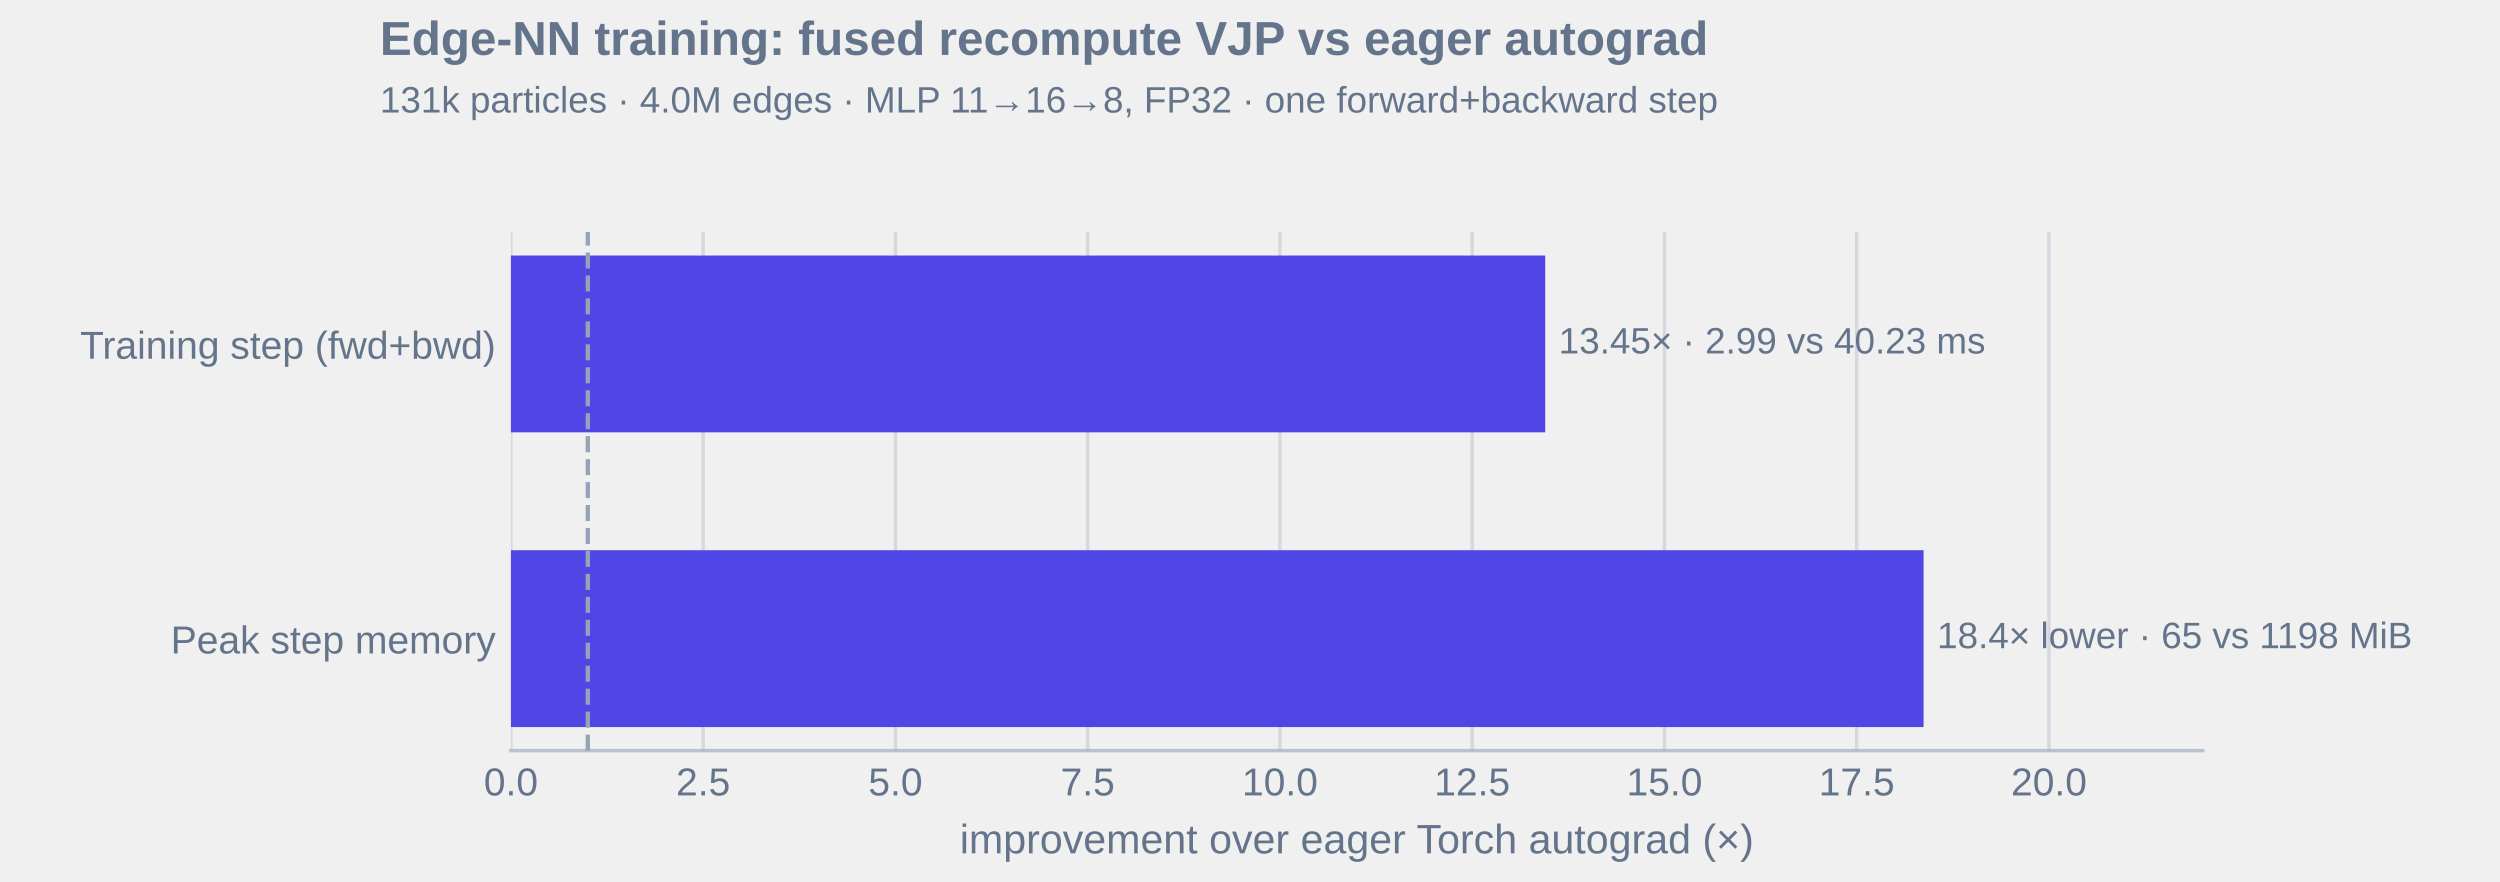
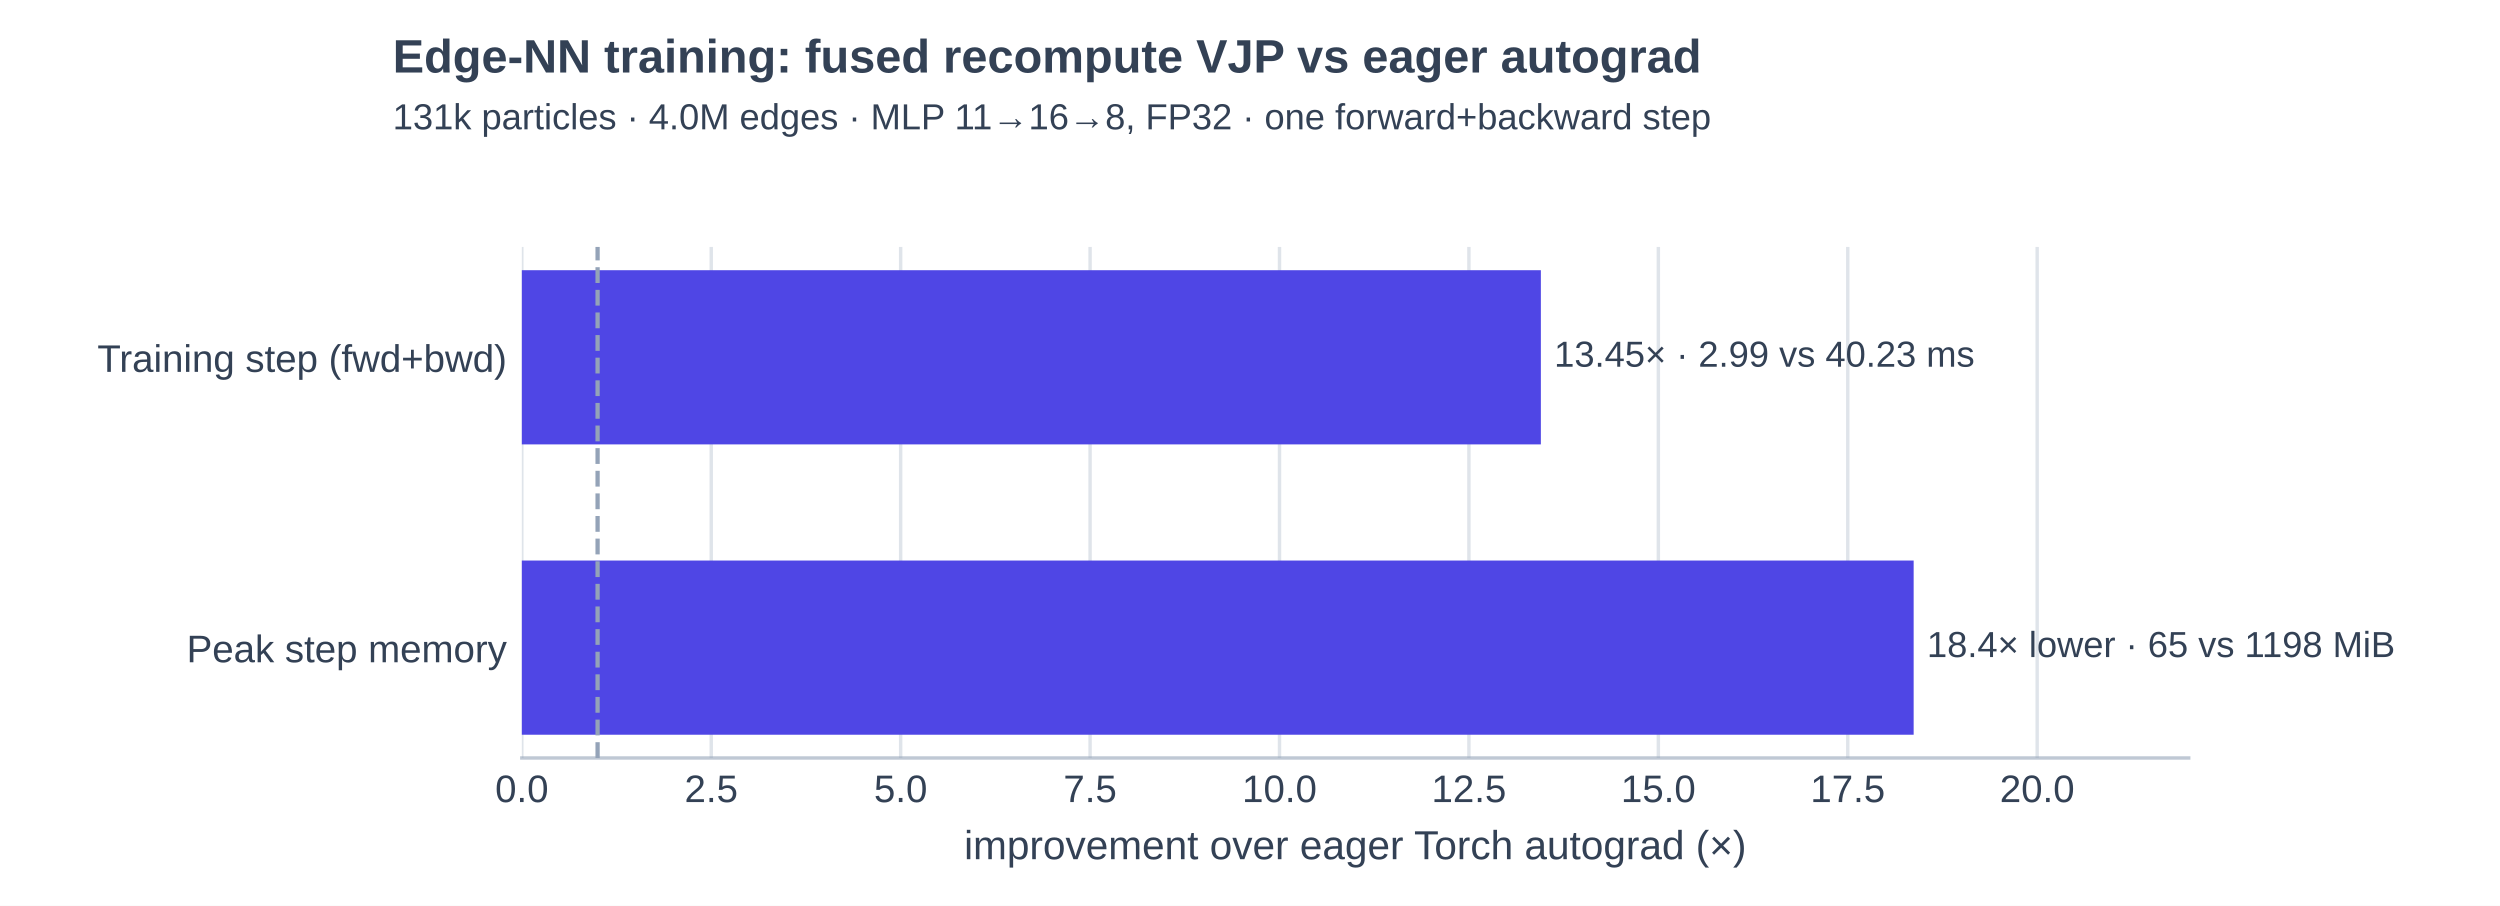
- <svg xmlns="http://www.w3.org/2000/svg" width="577.178pt" height="203.617pt" viewBox="0 0 577.178 203.617" version="1.1">
+ <svg xmlns="http://www.w3.org/2000/svg" width="585.818pt" height="212.257pt" viewBox="0 0 585.818 212.257" version="1.1">
  <defs>
    <style type="text/css">*{stroke-linejoin: round; stroke-linecap: butt}</style>
  </defs>
  <g id="figure_1">
    <g id="patch_1">
-       <path d="M -0 203.617  L 577.178 203.617  L 577.178 0  L -0 0  L -0 203.617  z " style="fill: none" />
+       <path d="M 0 212.257 L 585.818 212.257 L 585.818 0 L 0 0 z " style="fill: #ffffff" />
    </g>
    <g id="axes_1">
      <g id="patch_2">
-         <path d="M 117.956 173.296  L 508.556 173.296  L 508.556 53.545  L 117.956 53.545  L 117.956 173.296  z " style="fill: none" />
+         <path d="M 122.276 177.616 L 512.876 177.616 L 512.876 57.865 L 122.276 57.865 z " style="fill: #ffffff" />
      </g>
      <g id="matplotlib.axis_1">
        <g id="xtick_1">
          <g id="line2d_1">
-             <path d="M 117.956 173.296  L 117.956 53.545  " clip-path="url(#p7390ab56fa)" style="fill: none; stroke: #94a3b8; stroke-opacity: 0.3; stroke-width: 0.8; stroke-linecap: square" />
+             <path d="M 122.276 177.616 L 122.276 57.865 " clip-path="url(#pc69e489895)" style="fill: none; stroke: #94a3b8; stroke-opacity: 0.3; stroke-width: 0.8; stroke-linecap: square" />
          </g>
          <g id="line2d_2" />
          <g id="text_1">
-             <text style="font-size: 9px; font-family: 'Arial', 'Helvetica Neue', 'Helvetica', 'Liberation Sans', 'DejaVu Sans', sans-serif; text-anchor: middle; fill: #64748b" x="117.956" y="183.634" transform="rotate(-0 117.9561 183.6338)">0.0</text>
+             <text style="font-size: 9px; font-family: 'Arial', 'Helvetica Neue', 'Helvetica', 'Liberation Sans', 'DejaVu Sans', sans-serif; text-anchor: middle; fill: #334155" x="122.276" y="187.954" transform="rotate(-0 122.2761 187.9538)">0.0</text>
          </g>
        </g>
        <g id="xtick_2">
          <g id="line2d_3">
-             <path d="M 162.342 173.296  L 162.342 53.545  " clip-path="url(#p7390ab56fa)" style="fill: none; stroke: #94a3b8; stroke-opacity: 0.3; stroke-width: 0.8; stroke-linecap: square" />
+             <path d="M 166.662 177.616 L 166.662 57.865 " clip-path="url(#pc69e489895)" style="fill: none; stroke: #94a3b8; stroke-opacity: 0.3; stroke-width: 0.8; stroke-linecap: square" />
          </g>
          <g id="line2d_4" />
          <g id="text_2">
-             <text style="font-size: 9px; font-family: 'Arial', 'Helvetica Neue', 'Helvetica', 'Liberation Sans', 'DejaVu Sans', sans-serif; text-anchor: middle; fill: #64748b" x="162.342" y="183.634" transform="rotate(-0 162.3425 183.6338)">2.5</text>
+             <text style="font-size: 9px; font-family: 'Arial', 'Helvetica Neue', 'Helvetica', 'Liberation Sans', 'DejaVu Sans', sans-serif; text-anchor: middle; fill: #334155" x="166.662" y="187.954" transform="rotate(-0 166.6625 187.9538)">2.5</text>
          </g>
        </g>
        <g id="xtick_3">
          <g id="line2d_5">
-             <path d="M 206.729 173.296  L 206.729 53.545  " clip-path="url(#p7390ab56fa)" style="fill: none; stroke: #94a3b8; stroke-opacity: 0.3; stroke-width: 0.8; stroke-linecap: square" />
+             <path d="M 211.049 177.616 L 211.049 57.865 " clip-path="url(#pc69e489895)" style="fill: none; stroke: #94a3b8; stroke-opacity: 0.3; stroke-width: 0.8; stroke-linecap: square" />
          </g>
          <g id="line2d_6" />
          <g id="text_3">
-             <text style="font-size: 9px; font-family: 'Arial', 'Helvetica Neue', 'Helvetica', 'Liberation Sans', 'DejaVu Sans', sans-serif; text-anchor: middle; fill: #64748b" x="206.729" y="183.634" transform="rotate(-0 206.7288 183.6338)">5.0</text>
+             <text style="font-size: 9px; font-family: 'Arial', 'Helvetica Neue', 'Helvetica', 'Liberation Sans', 'DejaVu Sans', sans-serif; text-anchor: middle; fill: #334155" x="211.049" y="187.954" transform="rotate(-0 211.0488 187.9538)">5.0</text>
          </g>
        </g>
        <g id="xtick_4">
          <g id="line2d_7">
-             <path d="M 251.115 173.296  L 251.115 53.545  " clip-path="url(#p7390ab56fa)" style="fill: none; stroke: #94a3b8; stroke-opacity: 0.3; stroke-width: 0.8; stroke-linecap: square" />
+             <path d="M 255.435 177.616 L 255.435 57.865 " clip-path="url(#pc69e489895)" style="fill: none; stroke: #94a3b8; stroke-opacity: 0.3; stroke-width: 0.8; stroke-linecap: square" />
          </g>
          <g id="line2d_8" />
          <g id="text_4">
-             <text style="font-size: 9px; font-family: 'Arial', 'Helvetica Neue', 'Helvetica', 'Liberation Sans', 'DejaVu Sans', sans-serif; text-anchor: middle; fill: #64748b" x="251.115" y="183.634" transform="rotate(-0 251.1152 183.6338)">7.5</text>
+             <text style="font-size: 9px; font-family: 'Arial', 'Helvetica Neue', 'Helvetica', 'Liberation Sans', 'DejaVu Sans', sans-serif; text-anchor: middle; fill: #334155" x="255.435" y="187.954" transform="rotate(-0 255.4352 187.9538)">7.5</text>
          </g>
        </g>
        <g id="xtick_5">
          <g id="line2d_9">
-             <path d="M 295.502 173.296  L 295.502 53.545  " clip-path="url(#p7390ab56fa)" style="fill: none; stroke: #94a3b8; stroke-opacity: 0.3; stroke-width: 0.8; stroke-linecap: square" />
+             <path d="M 299.822 177.616 L 299.822 57.865 " clip-path="url(#pc69e489895)" style="fill: none; stroke: #94a3b8; stroke-opacity: 0.3; stroke-width: 0.8; stroke-linecap: square" />
          </g>
          <g id="line2d_10" />
          <g id="text_5">
-             <text style="font-size: 9px; font-family: 'Arial', 'Helvetica Neue', 'Helvetica', 'Liberation Sans', 'DejaVu Sans', sans-serif; text-anchor: middle; fill: #64748b" x="295.502" y="183.634" transform="rotate(-0 295.5015 183.6338)">10.0</text>
+             <text style="font-size: 9px; font-family: 'Arial', 'Helvetica Neue', 'Helvetica', 'Liberation Sans', 'DejaVu Sans', sans-serif; text-anchor: middle; fill: #334155" x="299.822" y="187.954" transform="rotate(-0 299.8215 187.9538)">10.0</text>
          </g>
        </g>
        <g id="xtick_6">
          <g id="line2d_11">
-             <path d="M 339.888 173.296  L 339.888 53.545  " clip-path="url(#p7390ab56fa)" style="fill: none; stroke: #94a3b8; stroke-opacity: 0.3; stroke-width: 0.8; stroke-linecap: square" />
+             <path d="M 344.208 177.616 L 344.208 57.865 " clip-path="url(#pc69e489895)" style="fill: none; stroke: #94a3b8; stroke-opacity: 0.3; stroke-width: 0.8; stroke-linecap: square" />
          </g>
          <g id="line2d_12" />
          <g id="text_6">
-             <text style="font-size: 9px; font-family: 'Arial', 'Helvetica Neue', 'Helvetica', 'Liberation Sans', 'DejaVu Sans', sans-serif; text-anchor: middle; fill: #64748b" x="339.888" y="183.634" transform="rotate(-0 339.8879 183.6338)">12.5</text>
+             <text style="font-size: 9px; font-family: 'Arial', 'Helvetica Neue', 'Helvetica', 'Liberation Sans', 'DejaVu Sans', sans-serif; text-anchor: middle; fill: #334155" x="344.208" y="187.954" transform="rotate(-0 344.2079 187.9538)">12.5</text>
          </g>
        </g>
        <g id="xtick_7">
          <g id="line2d_13">
-             <path d="M 384.274 173.296  L 384.274 53.545  " clip-path="url(#p7390ab56fa)" style="fill: none; stroke: #94a3b8; stroke-opacity: 0.3; stroke-width: 0.8; stroke-linecap: square" />
+             <path d="M 388.594 177.616 L 388.594 57.865 " clip-path="url(#pc69e489895)" style="fill: none; stroke: #94a3b8; stroke-opacity: 0.3; stroke-width: 0.8; stroke-linecap: square" />
          </g>
          <g id="line2d_14" />
          <g id="text_7">
-             <text style="font-size: 9px; font-family: 'Arial', 'Helvetica Neue', 'Helvetica', 'Liberation Sans', 'DejaVu Sans', sans-serif; text-anchor: middle; fill: #64748b" x="384.274" y="183.634" transform="rotate(-0 384.2743 183.6338)">15.0</text>
+             <text style="font-size: 9px; font-family: 'Arial', 'Helvetica Neue', 'Helvetica', 'Liberation Sans', 'DejaVu Sans', sans-serif; text-anchor: middle; fill: #334155" x="388.594" y="187.954" transform="rotate(-0 388.5943 187.9538)">15.0</text>
          </g>
        </g>
        <g id="xtick_8">
          <g id="line2d_15">
-             <path d="M 428.661 173.296  L 428.661 53.545  " clip-path="url(#p7390ab56fa)" style="fill: none; stroke: #94a3b8; stroke-opacity: 0.3; stroke-width: 0.8; stroke-linecap: square" />
+             <path d="M 432.981 177.616 L 432.981 57.865 " clip-path="url(#pc69e489895)" style="fill: none; stroke: #94a3b8; stroke-opacity: 0.3; stroke-width: 0.8; stroke-linecap: square" />
          </g>
          <g id="line2d_16" />
          <g id="text_8">
-             <text style="font-size: 9px; font-family: 'Arial', 'Helvetica Neue', 'Helvetica', 'Liberation Sans', 'DejaVu Sans', sans-serif; text-anchor: middle; fill: #64748b" x="428.661" y="183.634" transform="rotate(-0 428.6606 183.6338)">17.5</text>
+             <text style="font-size: 9px; font-family: 'Arial', 'Helvetica Neue', 'Helvetica', 'Liberation Sans', 'DejaVu Sans', sans-serif; text-anchor: middle; fill: #334155" x="432.981" y="187.954" transform="rotate(-0 432.9806 187.9538)">17.5</text>
          </g>
        </g>
        <g id="xtick_9">
          <g id="line2d_17">
-             <path d="M 473.047 173.296  L 473.047 53.545  " clip-path="url(#p7390ab56fa)" style="fill: none; stroke: #94a3b8; stroke-opacity: 0.3; stroke-width: 0.8; stroke-linecap: square" />
+             <path d="M 477.367 177.616 L 477.367 57.865 " clip-path="url(#pc69e489895)" style="fill: none; stroke: #94a3b8; stroke-opacity: 0.3; stroke-width: 0.8; stroke-linecap: square" />
          </g>
          <g id="line2d_18" />
          <g id="text_9">
-             <text style="font-size: 9px; font-family: 'Arial', 'Helvetica Neue', 'Helvetica', 'Liberation Sans', 'DejaVu Sans', sans-serif; text-anchor: middle; fill: #64748b" x="473.047" y="183.634" transform="rotate(-0 473.047 183.6338)">20.0</text>
+             <text style="font-size: 9px; font-family: 'Arial', 'Helvetica Neue', 'Helvetica', 'Liberation Sans', 'DejaVu Sans', sans-serif; text-anchor: middle; fill: #334155" x="477.367" y="187.954" transform="rotate(-0 477.367 187.9538)">20.0</text>
          </g>
        </g>
        <g id="text_10">
-           <text style="font-size: 9.5px; font-family: 'Arial', 'Helvetica Neue', 'Helvetica', 'Liberation Sans', 'DejaVu Sans', sans-serif; text-anchor: middle; fill: #64748b" x="313.256" y="197.014" transform="rotate(-0 313.2561 197.0144)">improvement over eager Torch autograd (×)</text>
+           <text style="font-size: 9.5px; font-family: 'Arial', 'Helvetica Neue', 'Helvetica', 'Liberation Sans', 'DejaVu Sans', sans-serif; text-anchor: middle; fill: #334155" x="317.576" y="201.334" transform="rotate(-0 317.5761 201.3344)">improvement over eager Torch autograd (×)</text>
        </g>
      </g>
      <g id="matplotlib.axis_2">
        <g id="ytick_1">
          <g id="line2d_19" />
          <g id="text_11">
-             <text style="font-size: 9px; font-family: 'Arial', 'Helvetica Neue', 'Helvetica', 'Liberation Sans', 'DejaVu Sans', sans-serif; text-anchor: end; fill: #64748b" x="114.456" y="82.82" transform="rotate(-0 114.4561 82.81998)">Training step (fwd+bwd)</text>
+             <text style="font-size: 9px; font-family: 'Arial', 'Helvetica Neue', 'Helvetica', 'Liberation Sans', 'DejaVu Sans', sans-serif; text-anchor: end; fill: #334155" x="118.776" y="87.14" transform="rotate(-0 118.7761 87.13998)">Training step (fwd+bwd)</text>
          </g>
        </g>
        <g id="ytick_2">
          <g id="line2d_20" />
          <g id="text_12">
-             <text style="font-size: 9px; font-family: 'Arial', 'Helvetica Neue', 'Helvetica', 'Liberation Sans', 'DejaVu Sans', sans-serif; text-anchor: end; fill: #64748b" x="114.456" y="150.86" transform="rotate(-0 114.4561 150.86)">Peak step memory</text>
+             <text style="font-size: 9px; font-family: 'Arial', 'Helvetica Neue', 'Helvetica', 'Liberation Sans', 'DejaVu Sans', sans-serif; text-anchor: end; fill: #334155" x="118.776" y="155.18" transform="rotate(-0 118.7761 155.18)">Peak step memory</text>
          </g>
        </g>
      </g>
      <g id="patch_3">
-         <path d="M 117.956 173.296  L 508.556 173.296  " style="fill: none; opacity: 0.6; stroke: #94a3b8; stroke-width: 0.8; stroke-linejoin: miter; stroke-linecap: square" />
+         <path d="M 122.276 177.616 L 512.876 177.616 " style="fill: none; opacity: 0.6; stroke: #94a3b8; stroke-width: 0.8; stroke-linejoin: miter; stroke-linecap: square" />
      </g>
      <g id="patch_4">
-         <path d="M 117.956 58.989  L 356.747 58.989  L 356.747 99.813  L 117.956 99.813  z " clip-path="url(#p7390ab56fa)" style="fill: #4f46e5" />
+         <path d="M 122.276 63.309 L 361.067 63.309 L 361.067 104.133 L 122.276 104.133 z " clip-path="url(#pc69e489895)" style="fill: #4f46e5" />
      </g>
      <g id="patch_5">
-         <path d="M 117.956 127.029  L 444.102 127.029  L 444.102 167.853  L 117.956 167.853  z " clip-path="url(#p7390ab56fa)" style="fill: #4f46e5" />
+         <path d="M 122.276 131.349 L 448.422 131.349 L 448.422 172.173 L 122.276 172.173 z " clip-path="url(#pc69e489895)" style="fill: #4f46e5" />
      </g>
      <g id="text_13">
-         <text style="font-size: 8.5px; font-family: 'Arial', 'Helvetica Neue', 'Helvetica', 'Liberation Sans', 'DejaVu Sans', sans-serif; text-anchor: start; fill: #64748b" x="359.872" y="81.609" transform="rotate(-0 359.8719 81.60869)">13.45× · 2.99 vs 40.23 ms</text>
+         <text style="font-size: 8.5px; font-family: 'Arial', 'Helvetica Neue', 'Helvetica', 'Liberation Sans', 'DejaVu Sans', sans-serif; text-anchor: start; fill: #334155" x="364.192" y="85.929" transform="rotate(-0 364.1919 85.92869)">13.45× · 2.99 vs 40.23 ms</text>
      </g>
      <g id="text_14">
-         <text style="font-size: 8.5px; font-family: 'Arial', 'Helvetica Neue', 'Helvetica', 'Liberation Sans', 'DejaVu Sans', sans-serif; text-anchor: start; fill: #64748b" x="447.227" y="149.649" transform="rotate(-0 447.2269 149.649)">18.4× lower · 65 vs 1198 MiB</text>
+         <text style="font-size: 8.5px; font-family: 'Arial', 'Helvetica Neue', 'Helvetica', 'Liberation Sans', 'DejaVu Sans', sans-serif; text-anchor: start; fill: #334155" x="451.547" y="153.969" transform="rotate(-0 451.5469 153.969)">18.4× lower · 65 vs 1198 MiB</text>
      </g>
      <g id="line2d_21">
-         <path d="M 135.711 173.296  L 135.711 53.545  " clip-path="url(#p7390ab56fa)" style="fill: none; stroke-dasharray: 3.7,1.6; stroke-dashoffset: 0; stroke: #94a3b8" />
+         <path d="M 140.031 177.616 L 140.031 57.865 " clip-path="url(#pc69e489895)" style="fill: none; stroke-dasharray: 3.7,1.6; stroke-dashoffset: 0; stroke: #94a3b8" />
      </g>
    </g>
    <g id="text_15">
-       <text style="font-weight: 600; font-size: 11px; font-family: 'Arial', 'Helvetica Neue', 'Helvetica', 'Liberation Sans', 'DejaVu Sans', sans-serif; text-anchor: start; fill: #64748b" x="87.716" y="12.678" transform="rotate(-0 87.71609 12.67828)">Edge-NN training: fused recompute VJP vs eager autograd</text>
+       <text style="font-weight: 700; font-size: 11px; font-family: 'Arial', 'Helvetica Neue', 'Helvetica', 'Liberation Sans', 'DejaVu Sans', sans-serif; text-anchor: start; fill: #334155" x="92.036" y="16.998" transform="rotate(-0 92.03609 16.99828)">Edge-NN training: fused recompute VJP vs eager autograd</text>
    </g>
    <g id="text_16">
-       <text style="font-size: 8.5px; font-family: 'Arial', 'Helvetica Neue', 'Helvetica', 'Liberation Sans', 'DejaVu Sans', sans-serif; text-anchor: start; fill: #64748b" x="87.716" y="25.984" transform="rotate(-0 87.71609 25.98388)">131k particles · 4.0M edges · MLP 11→16→8, FP32 · one forward+backward step</text>
+       <text style="font-size: 8.5px; font-family: 'Arial', 'Helvetica Neue', 'Helvetica', 'Liberation Sans', 'DejaVu Sans', sans-serif; text-anchor: start; fill: #334155" x="92.036" y="30.304" transform="rotate(-0 92.03609 30.30388)">131k particles · 4.0M edges · MLP 11→16→8, FP32 · one forward+backward step</text>
    </g>
  </g>
  <defs>
-     <clipPath id="p7390ab56fa">
-       <rect x="117.956" y="53.545" width="390.6" height="119.75" />
+     <clipPath id="pc69e489895">
+       <rect x="122.276" y="57.865" width="390.6" height="119.75" />
    </clipPath>
  </defs>
</svg>
